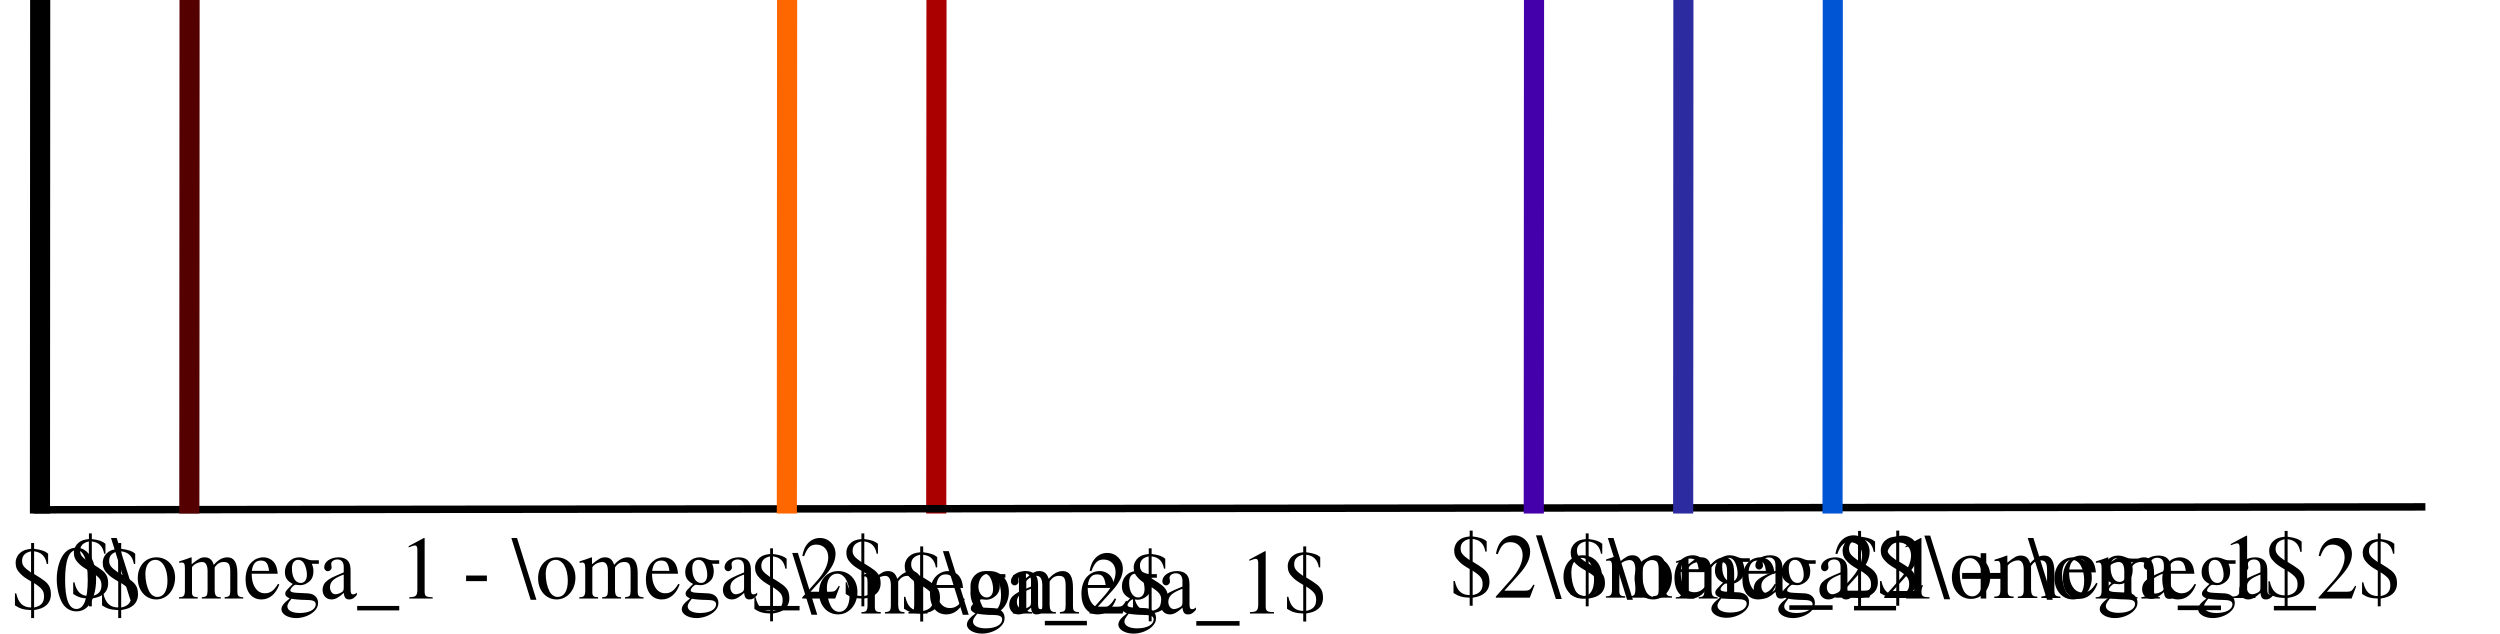
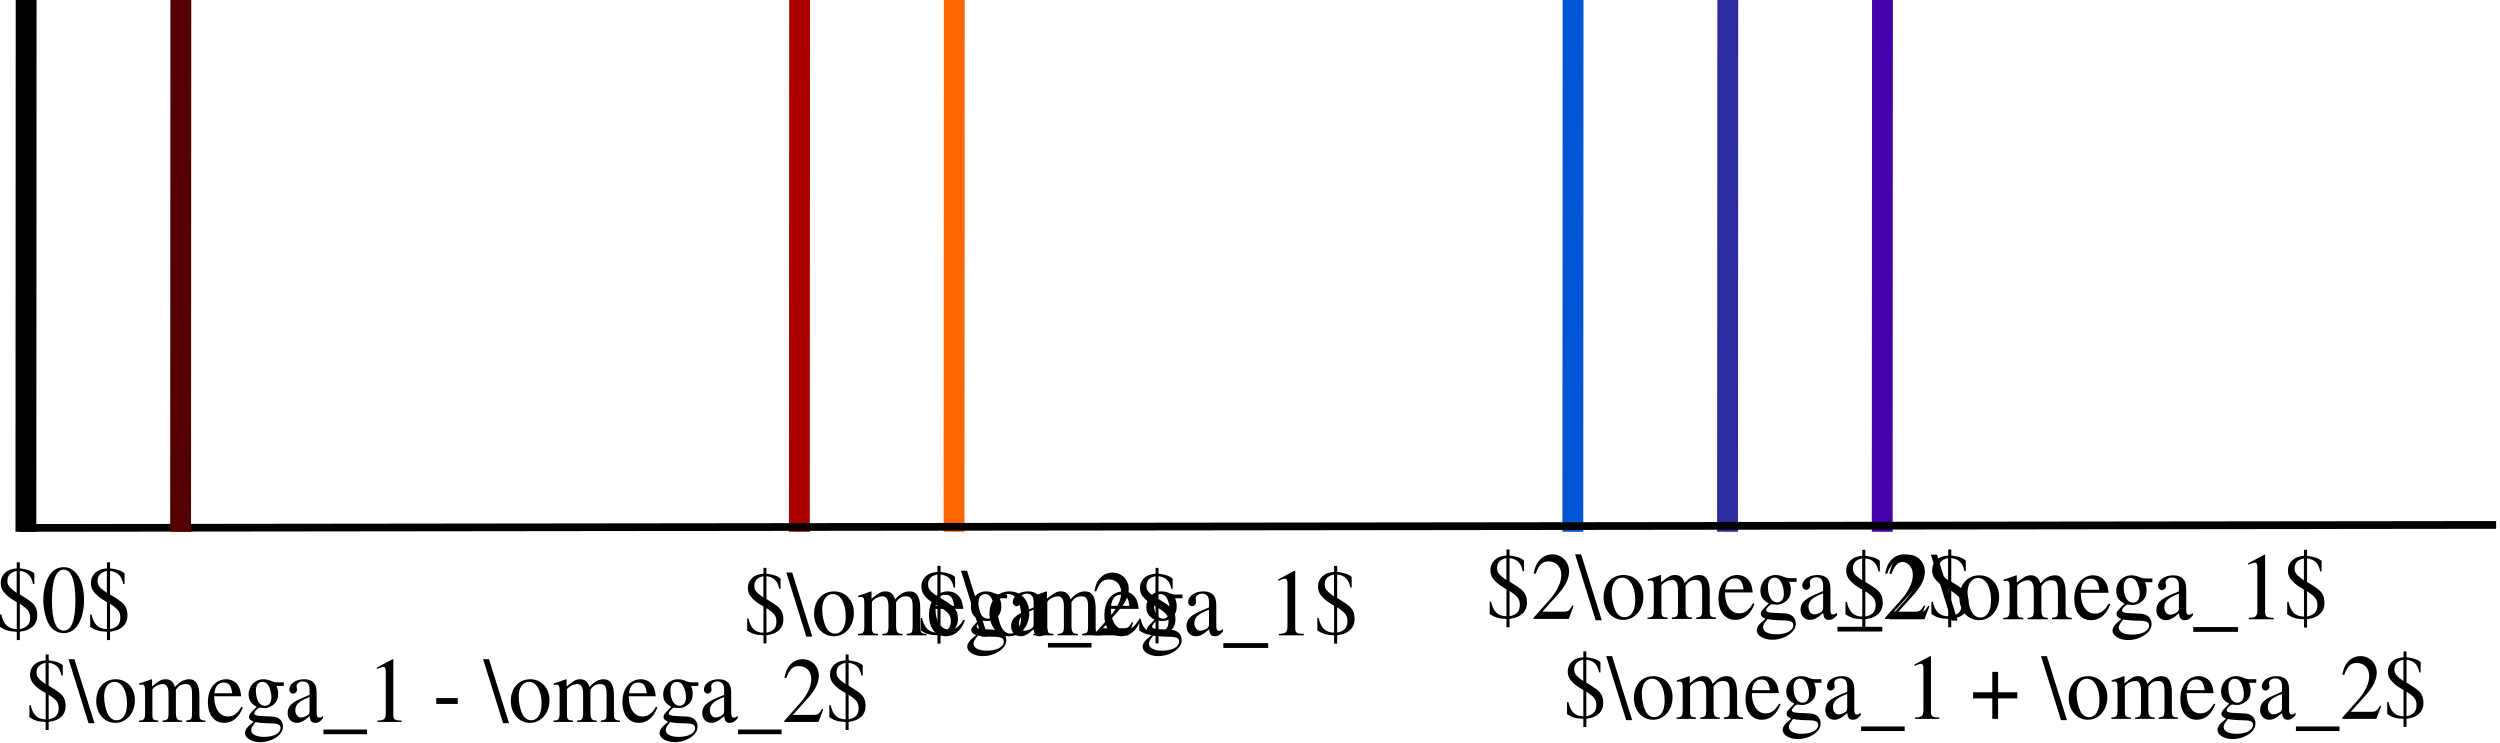
- <svg xmlns="http://www.w3.org/2000/svg" width="1673.547" height="424.148" id="svg2" version="1.1">
+ <svg xmlns="http://www.w3.org/2000/svg" width="1616.101" height="479.766" id="svg2" version="1.1">
  <defs id="defs4">
    <marker orient="auto" refY="0" refX="0" id="Arrow2Mend" style="overflow:visible">
      <path id="path3999" style="fill-rule:evenodd;stroke-width:0.625;stroke-linejoin:round" d="M 8.719,4.034 -2.207,0.016 8.719,-4.002 c -1.745,2.372 -1.735,5.617 -6e-7,8.035 z" transform="scale(-0.6,-0.6)" />
    </marker>
  </defs>
-   <g id="layer1" transform="translate(209.8031,-337.2672)">
-     <g id="g4412-7" style="fill:#aa0000;stroke-width:5;stroke-miterlimit:4;stroke-dasharray:none" transform="matrix(1.151631,-0.9039675,2.434599,0.4276011,-1753.725,877.7887)">
+   <g id="layer1" transform="translate(199.8031,-337.2672)">
+     <g id="g4412-7" style="fill:#aa0000;stroke-width:5;stroke-miterlimit:4;stroke-dasharray:none" transform="matrix(1.151631,-0.9039675,2.434599,0.4276011,-1853.725,877.7887)">
      <path style="font-size:medium;font-style:normal;font-variant:normal;font-weight:normal;font-stretch:normal;text-indent:0;text-align:start;text-decoration:none;line-height:normal;letter-spacing:normal;word-spacing:normal;text-transform:none;direction:ltr;block-progression:tb;writing-mode:lr-tb;text-anchor:start;baseline-shift:baseline;color:#000000;fill:#aa0000;fill-opacity:1;fill-rule:nonzero;stroke:none;stroke-width:5;marker:none;visibility:visible;display:inline;overflow:visible;enable-background:accumulate;font-family:Sans;-inkscape-font-specification:Sans" d="m 832.202,495.233 -310.764,146.934 2.125,4.531 310.764,-146.934 z" id="path3964-8" />
    </g>
    <text xml:space="preserve" style="font-size:58.299px;font-style:normal;font-variant:normal;font-weight:normal;font-stretch:normal;line-height:125%;letter-spacing:0px;word-spacing:0px;fill:#000000;fill-opacity:1;stroke:none;font-family:Nimbus Roman No9 L;-inkscape-font-specification:Nimbus Roman No9 L" x="404.263" y="726.749" id="text4444" transform="scale(0.9716502,1.029177)">
      <tspan id="tspan4446" x="404.263" y="726.749" style="font-size:60px">$\omega_1$</tspan>
    </text>
-     <text xml:space="preserve" style="font-size:58.299px;font-style:normal;font-variant:normal;font-weight:normal;font-stretch:normal;line-height:125%;letter-spacing:0px;word-spacing:0px;fill:#000000;fill-opacity:1;stroke:none;font-family:Nimbus Roman No9 L;-inkscape-font-specification:Nimbus Roman No9 L" x="301.245" y="726.749" id="text4444-8" transform="scale(0.9716502,1.029177)">
-       <tspan id="tspan4446-8" x="301.245" y="726.749">$\<tspan style="font-size:60px" id="tspan3918">omega</tspan>_2$</tspan>
+     <text xml:space="preserve" style="font-size:58.299px;font-style:normal;font-variant:normal;font-weight:normal;font-stretch:normal;line-height:125%;letter-spacing:0px;word-spacing:0px;fill:#000000;fill-opacity:1;stroke:none;font-family:Nimbus Roman No9 L;-inkscape-font-specification:Nimbus Roman No9 L" x="288.895" y="726.749" id="text4444-8" transform="scale(0.9716502,1.029177)">
+       <tspan id="tspan4446-8" x="288.895" y="726.749">$\<tspan style="font-size:60px" id="tspan3918">omega</tspan>_2$</tspan>
    </text>
-     <text xml:space="preserve" style="font-size:58.299px;font-style:normal;font-variant:normal;font-weight:normal;font-stretch:normal;line-height:125%;letter-spacing:0px;word-spacing:0px;fill:#000000;fill-opacity:1;stroke:none;font-family:Nimbus Roman No9 L;-inkscape-font-specification:Nimbus Roman No9 L" x="863.175" y="717.033" id="text4444-8-1-7" transform="scale(0.9716502,1.029177)">
-       <tspan id="tspan4446-8-6-5" x="863.175" y="717.033">$\omega_1 + \omega_2$</tspan>
+     <text xml:space="preserve" style="font-size:58.299px;font-style:normal;font-variant:normal;font-weight:normal;font-stretch:normal;line-height:125%;letter-spacing:0px;word-spacing:0px;fill:#000000;fill-opacity:1;stroke:none;font-family:Nimbus Roman No9 L;-inkscape-font-specification:Nimbus Roman No9 L" x="834.359" y="779.218" id="text4444-8-1-7" transform="scale(0.9716502,1.029177)">
+       <tspan id="tspan4446-8-6-5" x="834.359" y="779.218">$\omega_1 + \omega_2$</tspan>
    </text>
-     <text xml:space="preserve" style="font-size:58.299px;font-style:normal;font-variant:normal;font-weight:normal;font-stretch:normal;line-height:125%;letter-spacing:0px;word-spacing:0px;fill:#000000;fill-opacity:1;stroke:none;font-family:Nimbus Roman No9 L;-inkscape-font-specification:Nimbus Roman No9 L" x="-168.06" y="717.033" id="text4444-8-1-7-1" transform="scale(0.9716502,1.029177)">
-       <tspan id="tspan4446-8-6-5-0" x="-168.06" y="717.033">$\omega_1 - \omega_2$</tspan>
+     <text xml:space="preserve" style="font-size:58.299px;font-style:normal;font-variant:normal;font-weight:normal;font-stretch:normal;line-height:125%;letter-spacing:0px;word-spacing:0px;fill:#000000;fill-opacity:1;stroke:none;font-family:Nimbus Roman No9 L;-inkscape-font-specification:Nimbus Roman No9 L" x="-188.644" y="781.161" id="text4444-8-1-7-1" transform="scale(0.9716502,1.029177)">
+       <tspan id="tspan4446-8-6-5-0" x="-188.644" y="781.161">$\omega_1 - \omega_2$</tspan>
    </text>
-     <text xml:space="preserve" style="font-size:58.299px;font-style:normal;font-variant:normal;font-weight:normal;font-stretch:normal;line-height:125%;letter-spacing:0px;word-spacing:0px;fill:#000000;fill-opacity:1;stroke:none;font-family:Nimbus Roman No9 L;-inkscape-font-specification:Nimbus Roman No9 L" x="1050.411" y="716.662" id="text4444-6-3" transform="scale(0.9716502,1.029177)">
-       <tspan id="tspan4446-2-4" x="1050.411" y="716.662" style="font-size:60px">$2\omega_1$</tspan>
+     <text xml:space="preserve" style="font-size:58.299px;font-style:normal;font-variant:normal;font-weight:normal;font-stretch:normal;line-height:125%;letter-spacing:0px;word-spacing:0px;fill:#000000;fill-opacity:1;stroke:none;font-family:Nimbus Roman No9 L;-inkscape-font-specification:Nimbus Roman No9 L" x="1019.535" y="716.662" id="text4444-6-3" transform="scale(0.9716502,1.029177)">
+       <tspan id="tspan4446-2-4" x="1019.535" y="716.662" style="font-size:60px">$2\omega_1$</tspan>
    </text>
    <text xml:space="preserve" style="font-size:58.299px;font-style:normal;font-variant:normal;font-weight:normal;font-stretch:normal;line-height:125%;letter-spacing:0px;word-spacing:0px;fill:#000000;fill-opacity:1;stroke:none;font-family:Nimbus Roman No9 L;-inkscape-font-specification:Nimbus Roman No9 L" x="782.825" y="716.467" id="text4444-6-3-1" transform="scale(0.9716502,1.029177)">
      <tspan id="tspan4446-2-4-6" x="782.825" y="716.467" style="font-size:60px">$2\omega_2$</tspan>
    </text>
    <text xml:space="preserve" style="font-size:58.299px;font-style:normal;font-variant:normal;font-weight:normal;font-stretch:normal;line-height:125%;letter-spacing:0px;word-spacing:0px;fill:#000000;fill-opacity:1;stroke:none;font-family:Nimbus Roman No9 L;-inkscape-font-specification:Nimbus Roman No9 L" x="-208.273" y="724.522" id="text4444-6-3-8" transform="scale(0.9716502,1.029177)">
      <tspan id="tspan4446-2-4-2" x="-208.273" y="724.522" style="font-size:60px">$0$</tspan>
    </text>
-     <path style="fill:none;stroke:#000000;stroke-width:5;stroke-linecap:butt;stroke-linejoin:miter;stroke-miterlimit:4;stroke-opacity:1;stroke-dasharray:none" d="M -187.303,678.533 1413.797,676.588" id="path3098" />
-     <g id="g4412-7-3" style="fill:#fe6600;fill-opacity:1;stroke-width:5;stroke-miterlimit:4;stroke-dasharray:none" transform="matrix(1.151631,-0.9039675,2.434599,0.4276011,-1853.725,877.7887)">
+     <g id="g4412-7-3" style="fill:#fe6600;fill-opacity:1;stroke-width:5;stroke-miterlimit:4;stroke-dasharray:none" transform="matrix(1.151631,-0.9039675,2.434599,0.4276011,-1753.725,877.7887)">
      <path style="font-size:medium;font-style:normal;font-variant:normal;font-weight:normal;font-stretch:normal;text-indent:0;text-align:start;text-decoration:none;line-height:normal;letter-spacing:normal;word-spacing:normal;text-transform:none;direction:ltr;block-progression:tb;writing-mode:lr-tb;text-anchor:start;baseline-shift:baseline;color:#000000;fill:#fe6600;fill-opacity:1;fill-rule:nonzero;stroke:none;stroke-width:5;marker:none;visibility:visible;display:inline;overflow:visible;enable-background:accumulate;font-family:Sans;-inkscape-font-specification:Sans" d="m 832.202,495.233 -310.764,146.934 2.125,4.531 310.764,-146.934 z" id="path3964-8-68" />
    </g>
-     <g id="g4412-7-5" style="fill:#0055d4;fill-opacity:1;stroke-width:5;stroke-miterlimit:4;stroke-dasharray:none" transform="matrix(1.151631,-0.9039675,2.434599,0.4276011,-1153.725,877.7887)">
+     <g id="g4412-7-5" style="fill:#0055d4;fill-opacity:1;stroke-width:5;stroke-miterlimit:4;stroke-dasharray:none" transform="matrix(1.151631,-0.9039675,2.434599,0.4276011,-1353.725,877.7887)">
      <path style="font-size:medium;font-style:normal;font-variant:normal;font-weight:normal;font-stretch:normal;text-indent:0;text-align:start;text-decoration:none;line-height:normal;letter-spacing:normal;word-spacing:normal;text-transform:none;direction:ltr;block-progression:tb;writing-mode:lr-tb;text-anchor:start;baseline-shift:baseline;color:#000000;fill:#0055d4;fill-opacity:1;fill-rule:nonzero;stroke:none;stroke-width:5;marker:none;visibility:visible;display:inline;overflow:visible;enable-background:accumulate;font-family:Sans;-inkscape-font-specification:Sans" d="m 832.202,495.233 -310.764,146.934 2.125,4.531 310.764,-146.934 z" id="path3964-8-4" />
    </g>
-     <g id="g4412-7-5-9" style="fill:#4400aa;fill-opacity:1;stroke-width:5;stroke-miterlimit:4;stroke-dasharray:none" transform="matrix(1.151631,-0.9039675,2.434599,0.4276011,-1353.725,877.7887)">
+     <g id="g4412-7-5-9" style="fill:#4400aa;fill-opacity:1;stroke-width:5;stroke-miterlimit:4;stroke-dasharray:none" transform="matrix(1.151631,-0.9039675,2.434599,0.4276011,-1153.725,877.7887)">
      <path style="font-size:medium;font-style:normal;font-variant:normal;font-weight:normal;font-stretch:normal;text-indent:0;text-align:start;text-decoration:none;line-height:normal;letter-spacing:normal;word-spacing:normal;text-transform:none;direction:ltr;block-progression:tb;writing-mode:lr-tb;text-anchor:start;baseline-shift:baseline;color:#000000;fill:#4400aa;fill-opacity:1;fill-rule:nonzero;stroke:none;stroke-width:5;marker:none;visibility:visible;display:inline;overflow:visible;enable-background:accumulate;font-family:Sans;-inkscape-font-specification:Sans" d="m 832.202,495.233 -310.764,146.934 2.125,4.531 310.764,-146.934 z" id="path3964-8-4-4" />
    </g>
    <g id="g4412-7-5-2" style="fill:#2c2ca0;fill-opacity:1;stroke-width:5;stroke-miterlimit:4;stroke-dasharray:none" transform="matrix(1.151631,-0.9039675,2.434599,0.4276011,-1253.725,877.7887)">
      <path style="font-size:medium;font-style:normal;font-variant:normal;font-weight:normal;font-stretch:normal;text-indent:0;text-align:start;text-decoration:none;line-height:normal;letter-spacing:normal;word-spacing:normal;text-transform:none;direction:ltr;block-progression:tb;writing-mode:lr-tb;text-anchor:start;baseline-shift:baseline;color:#000000;fill:#2c2ca0;fill-opacity:1;fill-rule:nonzero;stroke:none;stroke-width:5;marker:none;visibility:visible;display:inline;overflow:visible;enable-background:accumulate;font-family:Sans;-inkscape-font-specification:Sans" d="m 832.202,495.233 -310.764,146.934 2.125,4.531 310.764,-146.934 z" id="path3964-8-4-9" />
    </g>
+     <path style="fill:none;stroke:#000000;stroke-width:5;stroke-linecap:butt;stroke-linejoin:miter;stroke-miterlimit:4;stroke-opacity:1;stroke-dasharray:none" d="M -187.303,678.533 1413.797,676.588" id="path3098" />
    <g id="g4412-7-3-0" style="fill:#550000;fill-opacity:1;stroke-width:5;stroke-miterlimit:4;stroke-dasharray:none" transform="matrix(1.151631,-0.9039675,2.434599,0.4276011,-2253.725,877.7887)">
      <path style="font-size:medium;font-style:normal;font-variant:normal;font-weight:normal;font-stretch:normal;text-indent:0;text-align:start;text-decoration:none;line-height:normal;letter-spacing:normal;word-spacing:normal;text-transform:none;direction:ltr;block-progression:tb;writing-mode:lr-tb;text-anchor:start;baseline-shift:baseline;color:#000000;fill:#550000;fill-opacity:1;fill-rule:nonzero;stroke:none;stroke-width:5;marker:none;visibility:visible;display:inline;overflow:visible;enable-background:accumulate;font-family:Sans;-inkscape-font-specification:Sans" d="m 832.202,495.233 -310.764,146.934 2.125,4.531 310.764,-146.934 z" id="path3964-8-68-6" />
    </g>
    <g id="g4412-7-3-3" style="fill:#000000;fill-opacity:1;stroke-width:5;stroke-miterlimit:4;stroke-dasharray:none" transform="matrix(1.151631,-0.9039675,2.434599,0.4276011,-2353.725,877.7887)">
      <path style="font-size:medium;font-style:normal;font-variant:normal;font-weight:normal;font-stretch:normal;text-indent:0;text-align:start;text-decoration:none;line-height:normal;letter-spacing:normal;word-spacing:normal;text-transform:none;direction:ltr;block-progression:tb;writing-mode:lr-tb;text-anchor:start;baseline-shift:baseline;color:#000000;fill:#000000;fill-opacity:1;fill-rule:nonzero;stroke:none;stroke-width:5;marker:none;visibility:visible;display:inline;overflow:visible;enable-background:accumulate;font-family:Sans;-inkscape-font-specification:Sans" d="m 832.202,495.233 -310.764,146.934 2.125,4.531 310.764,-146.934 z" id="path3964-8-68-3" />
    </g>
  </g>
</svg>
